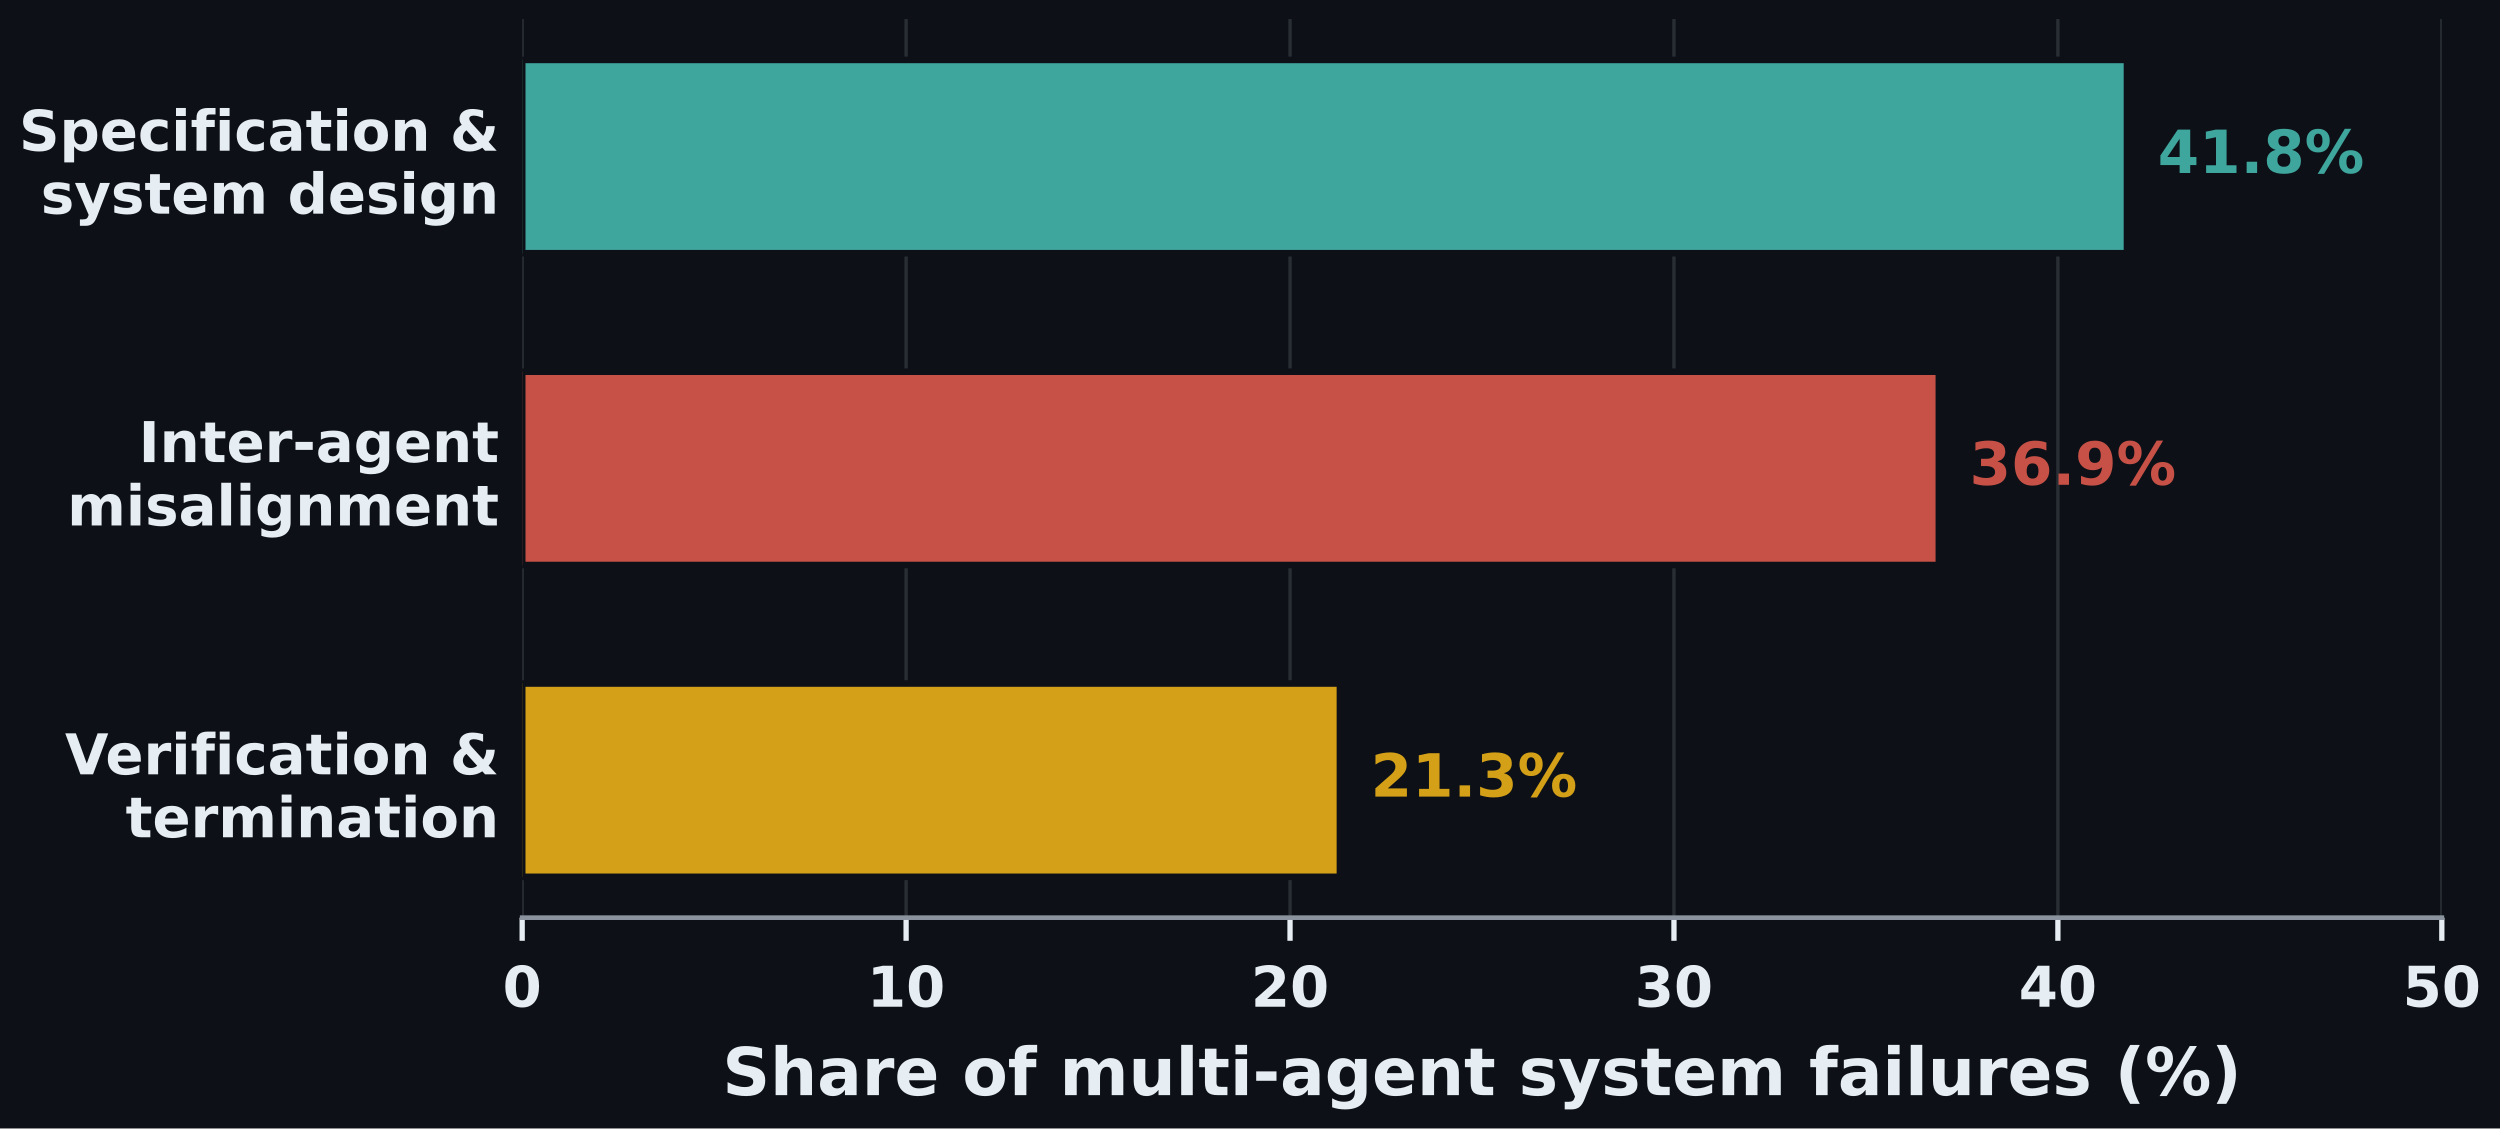
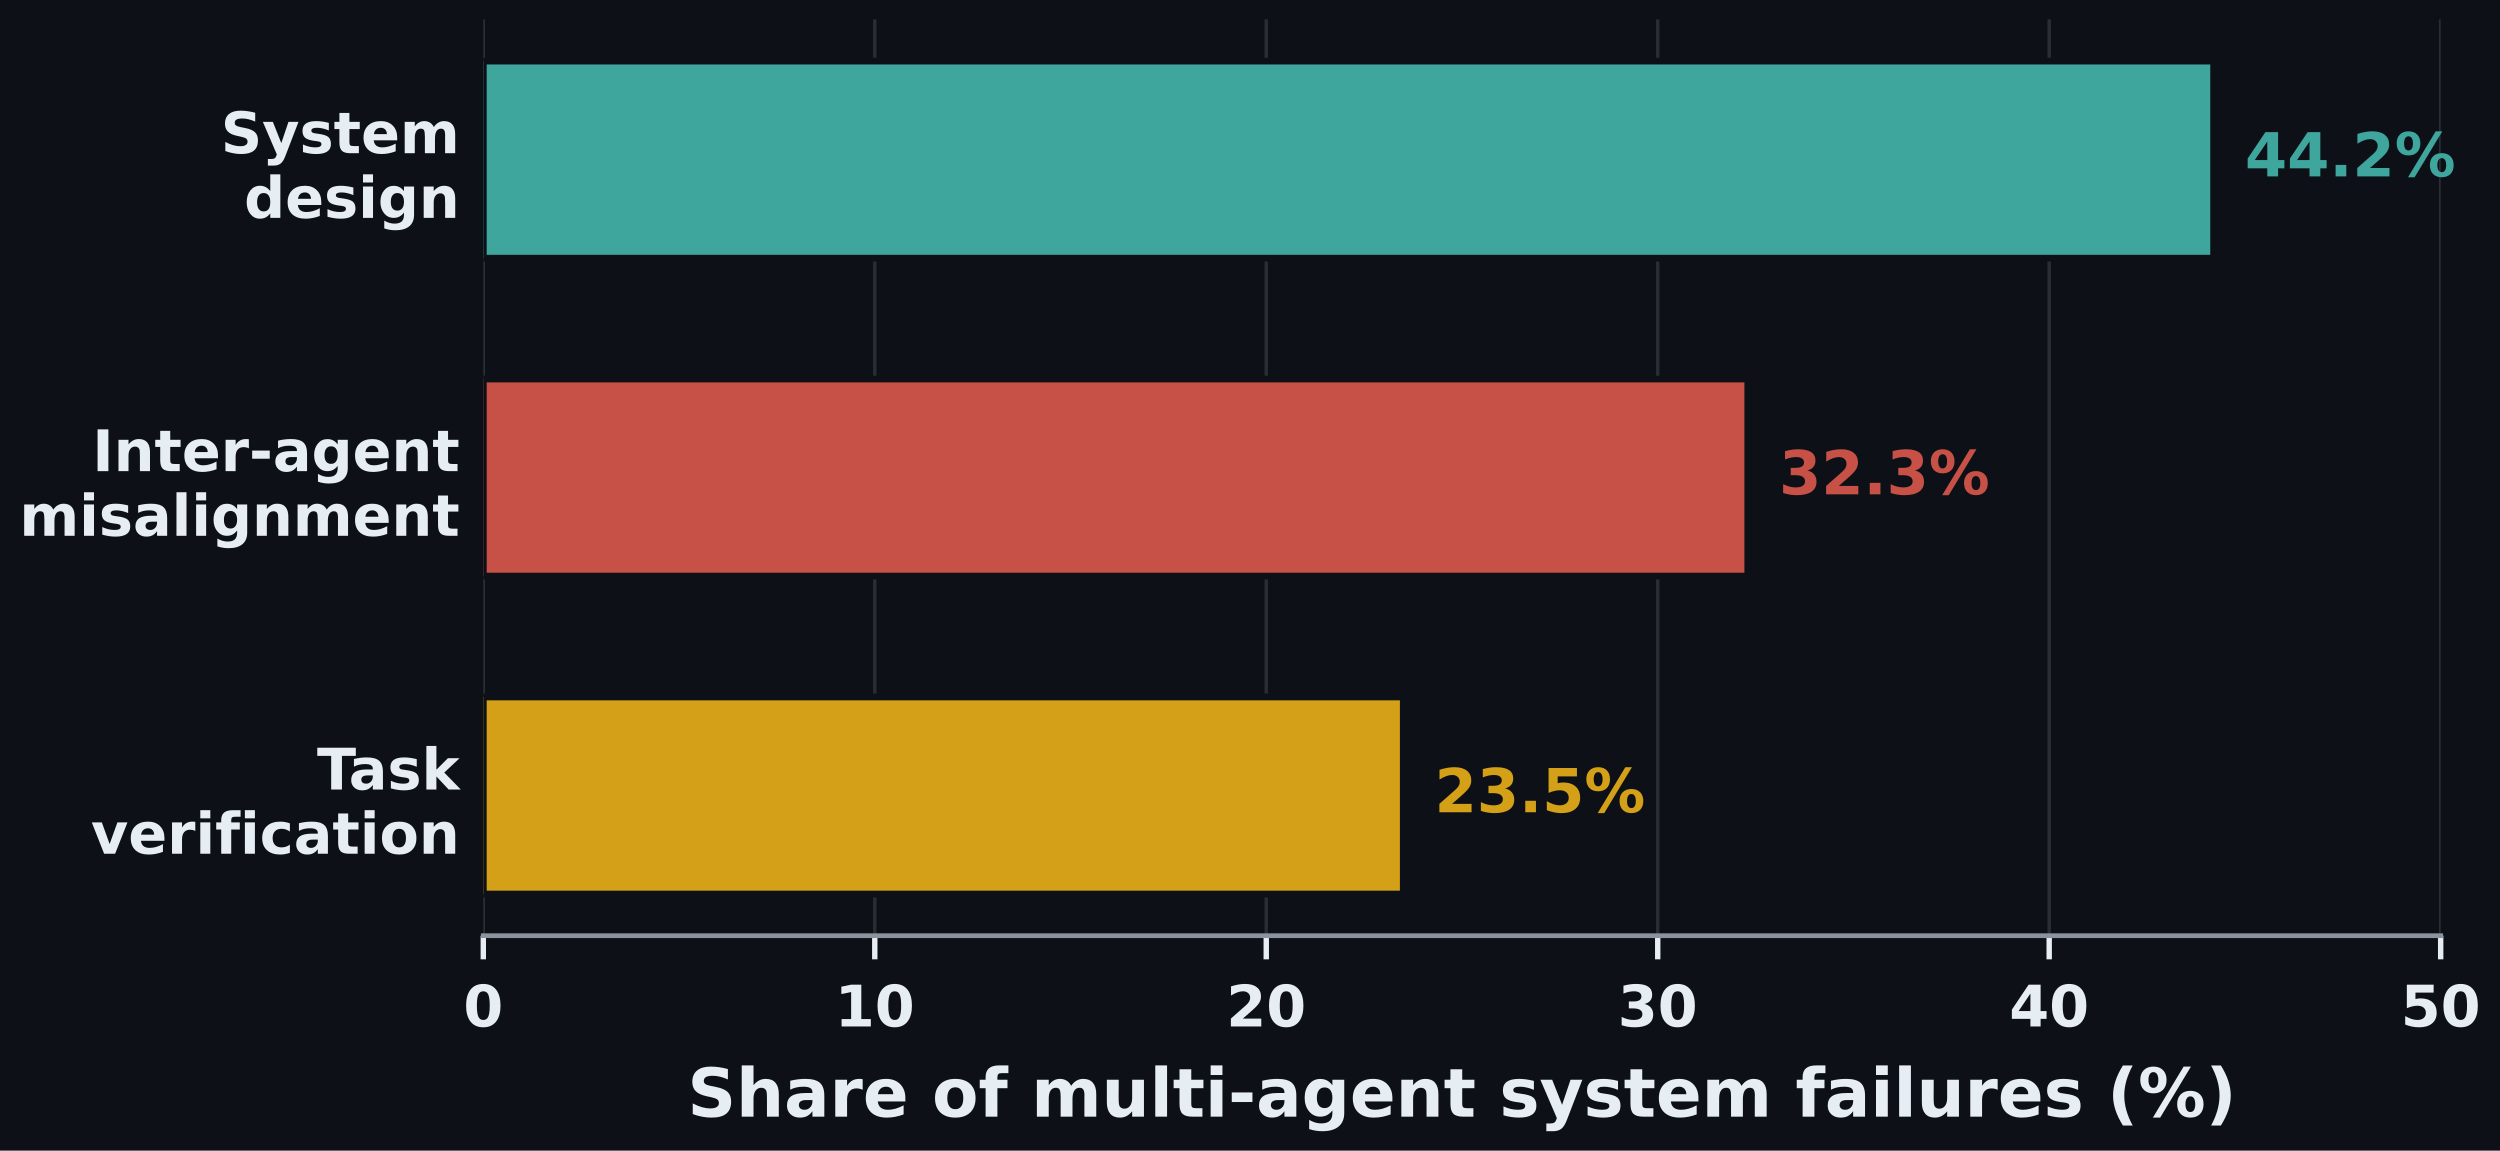
- <svg xmlns="http://www.w3.org/2000/svg" xmlns:xlink="http://www.w3.org/1999/xlink" width="377.883pt" height="170.571pt" viewBox="0 0 377.883 170.571" version="1.1">
+ <svg xmlns="http://www.w3.org/2000/svg" xmlns:xlink="http://www.w3.org/1999/xlink" width="370.6pt" height="170.571pt" viewBox="0 0 370.6 170.571" version="1.1">
  <defs>
    <style type="text/css">*{stroke-linejoin: round; stroke-linecap: butt}</style>
  </defs>
  <g id="figure_1">
    <g id="patch_1">
-       <path d="M 0 170.571  L 377.883 170.571  L 377.883 0  L 0 0  z " style="fill: #0d1117" />
+       <path d="M 0 170.571  L 370.6 170.571  L 370.6 0  L 0 0  z " style="fill: #0d1117" />
    </g>
    <g id="axes_1">
      <g id="patch_2">
-         <path d="M 78.929 138.708  L 369.089 138.708  L 369.089 2.88  L 78.929 2.88  z " style="fill: #0d1117" />
+         <path d="M 71.645 138.708  L 361.805 138.708  L 361.805 2.88  L 71.645 2.88  z " style="fill: #0d1117" />
      </g>
      <g id="matplotlib.axis_1">
        <g id="xtick_1">
          <g id="line2d_1">
-             <path d="M 78.929 138.708  L 78.929 2.88  " clip-path="url(#p34900c49fb)" style="fill: none; stroke: #30363d; stroke-opacity: 0.8; stroke-width: 0.5; stroke-linecap: square" />
+             <path d="M 71.645 138.708  L 71.645 2.88  " clip-path="url(#pcb18dc0002)" style="fill: none; stroke: #30363d; stroke-opacity: 0.8; stroke-width: 0.5; stroke-linecap: square" />
          </g>
          <g id="line2d_2">
            <defs>
-               <path id="m2260ba53fd" d="M 0 0  L 0 3.5  " style="stroke: #e6edf3; stroke-width: 0.8" />
+               <path id="mf698f15933" d="M 0 0  L 0 3.5  " style="stroke: #e6edf3; stroke-width: 0.8" />
            </defs>
            <g>
-               <use xlink:href="#m2260ba53fd" x="78.929" y="138.708" style="fill: #e6edf3; stroke: #e6edf3; stroke-width: 0.8" />
+               <use xlink:href="#mf698f15933" x="71.645" y="138.708" style="fill: #e6edf3; stroke: #e6edf3; stroke-width: 0.8" />
            </g>
          </g>
          <g id="text_1">
-             <g style="fill: #e6edf3" transform="translate(75.97176 152.1667) scale(0.085 -0.085)">
+             <g style="fill: #e6edf3" transform="translate(68.68832 152.1667) scale(0.085 -0.085)">
              <defs>
                <path id="DejaVuSans-Bold-30" d="M 2944 2338  Q 2944 3213 2780 3570  Q 2616 3928 2228 3928  Q 1841 3928 1675 3570  Q 1509 3213 1509 2338  Q 1509 1453 1675 1090  Q 1841 728 2228 728  Q 2613 728 2778 1090  Q 2944 1453 2944 2338  z M 4147 2328  Q 4147 1169 3647 539  Q 3147 -91 2228 -91  Q 1306 -91 806 539  Q 306 1169 306 2328  Q 306 3491 806 4120  Q 1306 4750 2228 4750  Q 3147 4750 3647 4120  Q 4147 3491 4147 2328  z " transform="scale(0.015625)" />
              </defs>
              <use xlink:href="#DejaVuSans-Bold-30" />
            </g>
          </g>
        </g>
        <g id="xtick_2">
          <g id="line2d_3">
-             <path d="M 136.961 138.708  L 136.961 2.88  " clip-path="url(#p34900c49fb)" style="fill: none; stroke: #30363d; stroke-opacity: 0.8; stroke-width: 0.5; stroke-linecap: square" />
+             <path d="M 129.677 138.708  L 129.677 2.88  " clip-path="url(#pcb18dc0002)" style="fill: none; stroke: #30363d; stroke-opacity: 0.8; stroke-width: 0.5; stroke-linecap: square" />
          </g>
          <g id="line2d_4">
            <g>
-               <use xlink:href="#m2260ba53fd" x="136.961" y="138.708" style="fill: #e6edf3; stroke: #e6edf3; stroke-width: 0.8" />
+               <use xlink:href="#mf698f15933" x="129.677" y="138.708" style="fill: #e6edf3; stroke: #e6edf3; stroke-width: 0.8" />
            </g>
          </g>
          <g id="text_2">
-             <g style="fill: #e6edf3" transform="translate(131.0467 152.1667) scale(0.085 -0.085)">
+             <g style="fill: #e6edf3" transform="translate(123.7632 152.1667) scale(0.085 -0.085)">
              <defs>
                <path id="DejaVuSans-Bold-31" d="M 750 831  L 1813 831  L 1813 3847  L 722 3622  L 722 4441  L 1806 4666  L 2950 4666  L 2950 831  L 4013 831  L 4013 0  L 750 0  L 750 831  z " transform="scale(0.015625)" />
              </defs>
              <use xlink:href="#DejaVuSans-Bold-31" />
              <use xlink:href="#DejaVuSans-Bold-30" transform="translate(69.58008 0)" />
            </g>
          </g>
        </g>
        <g id="xtick_3">
          <g id="line2d_5">
-             <path d="M 194.993 138.708  L 194.993 2.88  " clip-path="url(#p34900c49fb)" style="fill: none; stroke: #30363d; stroke-opacity: 0.8; stroke-width: 0.5; stroke-linecap: square" />
+             <path d="M 187.709 138.708  L 187.709 2.88  " clip-path="url(#pcb18dc0002)" style="fill: none; stroke: #30363d; stroke-opacity: 0.8; stroke-width: 0.5; stroke-linecap: square" />
          </g>
          <g id="line2d_6">
            <g>
-               <use xlink:href="#m2260ba53fd" x="194.993" y="138.708" style="fill: #e6edf3; stroke: #e6edf3; stroke-width: 0.8" />
+               <use xlink:href="#mf698f15933" x="187.709" y="138.708" style="fill: #e6edf3; stroke: #e6edf3; stroke-width: 0.8" />
            </g>
          </g>
          <g id="text_3">
-             <g style="fill: #e6edf3" transform="translate(189.0787 152.1667) scale(0.085 -0.085)">
+             <g style="fill: #e6edf3" transform="translate(181.7953 152.1667) scale(0.085 -0.085)">
              <defs>
                <path id="DejaVuSans-Bold-32" d="M 1844 884  L 3897 884  L 3897 0  L 506 0  L 506 884  L 2209 2388  Q 2438 2594 2547 2791  Q 2656 2988 2656 3200  Q 2656 3528 2436 3728  Q 2216 3928 1850 3928  Q 1569 3928 1234 3808  Q 900 3688 519 3450  L 519 4475  Q 925 4609 1322 4679  Q 1719 4750 2100 4750  Q 2938 4750 3402 4381  Q 3866 4013 3866 3353  Q 3866 2972 3669 2642  Q 3472 2313 2841 1759  L 1844 884  z " transform="scale(0.015625)" />
              </defs>
              <use xlink:href="#DejaVuSans-Bold-32" />
              <use xlink:href="#DejaVuSans-Bold-30" transform="translate(69.58008 0)" />
            </g>
          </g>
        </g>
        <g id="xtick_4">
          <g id="line2d_7">
-             <path d="M 253.025 138.708  L 253.025 2.88  " clip-path="url(#p34900c49fb)" style="fill: none; stroke: #30363d; stroke-opacity: 0.8; stroke-width: 0.5; stroke-linecap: square" />
+             <path d="M 245.741 138.708  L 245.741 2.88  " clip-path="url(#pcb18dc0002)" style="fill: none; stroke: #30363d; stroke-opacity: 0.8; stroke-width: 0.5; stroke-linecap: square" />
          </g>
          <g id="line2d_8">
            <g>
-               <use xlink:href="#m2260ba53fd" x="253.025" y="138.708" style="fill: #e6edf3; stroke: #e6edf3; stroke-width: 0.8" />
+               <use xlink:href="#mf698f15933" x="245.741" y="138.708" style="fill: #e6edf3; stroke: #e6edf3; stroke-width: 0.8" />
            </g>
          </g>
          <g id="text_4">
-             <g style="fill: #e6edf3" transform="translate(247.1107 152.1667) scale(0.085 -0.085)">
+             <g style="fill: #e6edf3" transform="translate(239.8272 152.1667) scale(0.085 -0.085)">
              <defs>
                <path id="DejaVuSans-Bold-33" d="M 2981 2516  Q 3453 2394 3698 2092  Q 3944 1791 3944 1325  Q 3944 631 3412 270  Q 2881 -91 1863 -91  Q 1503 -91 1142 -33  Q 781 25 428 141  L 428 1069  Q 766 900 1098 814  Q 1431 728 1753 728  Q 2231 728 2486 893  Q 2741 1059 2741 1369  Q 2741 1688 2480 1852  Q 2219 2016 1709 2016  L 1228 2016  L 1228 2791  L 1734 2791  Q 2188 2791 2409 2933  Q 2631 3075 2631 3366  Q 2631 3634 2415 3781  Q 2200 3928 1806 3928  Q 1516 3928 1219 3862  Q 922 3797 628 3669  L 628 4550  Q 984 4650 1334 4700  Q 1684 4750 2022 4750  Q 2931 4750 3382 4451  Q 3834 4153 3834 3553  Q 3834 3144 3618 2883  Q 3403 2622 2981 2516  z " transform="scale(0.015625)" />
              </defs>
              <use xlink:href="#DejaVuSans-Bold-33" />
              <use xlink:href="#DejaVuSans-Bold-30" transform="translate(69.58008 0)" />
            </g>
          </g>
        </g>
        <g id="xtick_5">
          <g id="line2d_9">
-             <path d="M 311.057 138.708  L 311.057 2.88  " clip-path="url(#p34900c49fb)" style="fill: none; stroke: #30363d; stroke-opacity: 0.8; stroke-width: 0.5; stroke-linecap: square" />
+             <path d="M 303.773 138.708  L 303.773 2.88  " clip-path="url(#pcb18dc0002)" style="fill: none; stroke: #30363d; stroke-opacity: 0.8; stroke-width: 0.5; stroke-linecap: square" />
          </g>
          <g id="line2d_10">
            <g>
-               <use xlink:href="#m2260ba53fd" x="311.057" y="138.708" style="fill: #e6edf3; stroke: #e6edf3; stroke-width: 0.8" />
+               <use xlink:href="#mf698f15933" x="303.773" y="138.708" style="fill: #e6edf3; stroke: #e6edf3; stroke-width: 0.8" />
            </g>
          </g>
          <g id="text_5">
-             <g style="fill: #e6edf3" transform="translate(305.1427 152.1667) scale(0.085 -0.085)">
+             <g style="fill: #e6edf3" transform="translate(297.8592 152.1667) scale(0.085 -0.085)">
              <defs>
                <path id="DejaVuSans-Bold-34" d="M 2356 3675  L 1038 1722  L 2356 1722  L 2356 3675  z M 2156 4666  L 3494 4666  L 3494 1722  L 4159 1722  L 4159 850  L 3494 850  L 3494 0  L 2356 0  L 2356 850  L 288 850  L 288 1881  L 2156 4666  z " transform="scale(0.015625)" />
              </defs>
              <use xlink:href="#DejaVuSans-Bold-34" />
              <use xlink:href="#DejaVuSans-Bold-30" transform="translate(69.58008 0)" />
            </g>
          </g>
        </g>
        <g id="xtick_6">
          <g id="line2d_11">
-             <path d="M 369.089 138.708  L 369.089 2.88  " clip-path="url(#p34900c49fb)" style="fill: none; stroke: #30363d; stroke-opacity: 0.8; stroke-width: 0.5; stroke-linecap: square" />
+             <path d="M 361.805 138.708  L 361.805 2.88  " clip-path="url(#pcb18dc0002)" style="fill: none; stroke: #30363d; stroke-opacity: 0.8; stroke-width: 0.5; stroke-linecap: square" />
          </g>
          <g id="line2d_12">
            <g>
-               <use xlink:href="#m2260ba53fd" x="369.089" y="138.708" style="fill: #e6edf3; stroke: #e6edf3; stroke-width: 0.8" />
+               <use xlink:href="#mf698f15933" x="361.805" y="138.708" style="fill: #e6edf3; stroke: #e6edf3; stroke-width: 0.8" />
            </g>
          </g>
          <g id="text_6">
-             <g style="fill: #e6edf3" transform="translate(363.1747 152.1667) scale(0.085 -0.085)">
+             <g style="fill: #e6edf3" transform="translate(355.8913 152.1667) scale(0.085 -0.085)">
              <defs>
                <path id="DejaVuSans-Bold-35" d="M 678 4666  L 3669 4666  L 3669 3781  L 1638 3781  L 1638 3059  Q 1775 3097 1914 3117  Q 2053 3138 2203 3138  Q 3056 3138 3531 2711  Q 4006 2284 4006 1522  Q 4006 766 3489 337  Q 2972 -91 2053 -91  Q 1656 -91 1267 -14  Q 878 63 494 219  L 494 1166  Q 875 947 1217 837  Q 1559 728 1863 728  Q 2300 728 2551 942  Q 2803 1156 2803 1522  Q 2803 1891 2551 2103  Q 2300 2316 1863 2316  Q 1603 2316 1309 2248  Q 1016 2181 678 2041  L 678 4666  z " transform="scale(0.015625)" />
              </defs>
              <use xlink:href="#DejaVuSans-Bold-35" />
              <use xlink:href="#DejaVuSans-Bold-30" transform="translate(69.58008 0)" />
            </g>
          </g>
        </g>
        <g id="text_7">
-           <g style="fill: #e6edf3" transform="translate(109.1955 165.5328) scale(0.1 -0.1)">
+           <g style="fill: #e6edf3" transform="translate(101.9121 165.5328) scale(0.1 -0.1)">
            <defs>
              <path id="DejaVuSans-Bold-53" d="M 3834 4519  L 3834 3531  Q 3450 3703 3084 3790  Q 2719 3878 2394 3878  Q 1963 3878 1756 3759  Q 1550 3641 1550 3391  Q 1550 3203 1689 3098  Q 1828 2994 2194 2919  L 2706 2816  Q 3484 2659 3812 2340  Q 4141 2022 4141 1434  Q 4141 663 3683 286  Q 3225 -91 2284 -91  Q 1841 -91 1394 -6  Q 947 78 500 244  L 500 1259  Q 947 1022 1364 901  Q 1781 781 2169 781  Q 2563 781 2772 912  Q 2981 1044 2981 1288  Q 2981 1506 2839 1625  Q 2697 1744 2272 1838  L 1806 1941  Q 1106 2091 782 2419  Q 459 2747 459 3303  Q 459 4000 909 4375  Q 1359 4750 2203 4750  Q 2588 4750 2994 4692  Q 3400 4634 3834 4519  z " transform="scale(0.015625)" />
              <path id="DejaVuSans-Bold-68" d="M 4056 2131  L 4056 0  L 2931 0  L 2931 347  L 2931 1625  Q 2931 2084 2911 2256  Q 2891 2428 2841 2509  Q 2775 2619 2662 2680  Q 2550 2741 2406 2741  Q 2056 2741 1856 2470  Q 1656 2200 1656 1722  L 1656 0  L 538 0  L 538 4863  L 1656 4863  L 1656 2988  Q 1909 3294 2193 3439  Q 2478 3584 2822 3584  Q 3428 3584 3742 3212  Q 4056 2841 4056 2131  z " transform="scale(0.015625)" />
              <path id="DejaVuSans-Bold-61" d="M 2106 1575  Q 1756 1575 1579 1456  Q 1403 1338 1403 1106  Q 1403 894 1545 773  Q 1688 653 1941 653  Q 2256 653 2472 879  Q 2688 1106 2688 1447  L 2688 1575  L 2106 1575  z M 3816 1997  L 3816 0  L 2688 0  L 2688 519  Q 2463 200 2181 54  Q 1900 -91 1497 -91  Q 953 -91 614 226  Q 275 544 275 1050  Q 275 1666 698 1953  Q 1122 2241 2028 2241  L 2688 2241  L 2688 2328  Q 2688 2594 2478 2717  Q 2269 2841 1825 2841  Q 1466 2841 1156 2769  Q 847 2697 581 2553  L 581 3406  Q 941 3494 1303 3539  Q 1666 3584 2028 3584  Q 2975 3584 3395 3211  Q 3816 2838 3816 1997  z " transform="scale(0.015625)" />
              <path id="DejaVuSans-Bold-72" d="M 3138 2547  Q 2991 2616 2845 2648  Q 2700 2681 2553 2681  Q 2122 2681 1889 2404  Q 1656 2128 1656 1613  L 1656 0  L 538 0  L 538 3500  L 1656 3500  L 1656 2925  Q 1872 3269 2151 3426  Q 2431 3584 2822 3584  Q 2878 3584 2943 3579  Q 3009 3575 3134 3559  L 3138 2547  z " transform="scale(0.015625)" />
              <path id="DejaVuSans-Bold-65" d="M 4031 1759  L 4031 1441  L 1416 1441  Q 1456 1047 1700 850  Q 1944 653 2381 653  Q 2734 653 3104 758  Q 3475 863 3866 1075  L 3866 213  Q 3469 63 3072 -14  Q 2675 -91 2278 -91  Q 1328 -91 801 392  Q 275 875 275 1747  Q 275 2603 792 3093  Q 1309 3584 2216 3584  Q 3041 3584 3536 3087  Q 4031 2591 4031 1759  z M 2881 2131  Q 2881 2450 2695 2645  Q 2509 2841 2209 2841  Q 1884 2841 1681 2658  Q 1478 2475 1428 2131  L 2881 2131  z " transform="scale(0.015625)" />
              <path id="DejaVuSans-Bold-20" transform="scale(0.015625)" />
              <path id="DejaVuSans-Bold-6f" d="M 2203 2784  Q 1831 2784 1636 2517  Q 1441 2250 1441 1747  Q 1441 1244 1636 976  Q 1831 709 2203 709  Q 2569 709 2762 976  Q 2956 1244 2956 1747  Q 2956 2250 2762 2517  Q 2569 2784 2203 2784  z M 2203 3584  Q 3106 3584 3614 3096  Q 4122 2609 4122 1747  Q 4122 884 3614 396  Q 3106 -91 2203 -91  Q 1297 -91 786 396  Q 275 884 275 1747  Q 275 2609 786 3096  Q 1297 3584 2203 3584  z " transform="scale(0.015625)" />
              <path id="DejaVuSans-Bold-66" d="M 2841 4863  L 2841 4128  L 2222 4128  Q 1984 4128 1890 4042  Q 1797 3956 1797 3744  L 1797 3500  L 2753 3500  L 2753 2700  L 1797 2700  L 1797 0  L 678 0  L 678 2700  L 122 2700  L 122 3500  L 678 3500  L 678 3744  Q 678 4316 997 4589  Q 1316 4863 1984 4863  L 2841 4863  z " transform="scale(0.015625)" />
              <path id="DejaVuSans-Bold-6d" d="M 3781 2919  Q 3994 3244 4286 3414  Q 4578 3584 4928 3584  Q 5531 3584 5847 3212  Q 6163 2841 6163 2131  L 6163 0  L 5038 0  L 5038 1825  Q 5041 1866 5042 1909  Q 5044 1953 5044 2034  Q 5044 2406 4934 2573  Q 4825 2741 4581 2741  Q 4263 2741 4089 2478  Q 3916 2216 3909 1719  L 3909 0  L 2784 0  L 2784 1825  Q 2784 2406 2684 2573  Q 2584 2741 2328 2741  Q 2006 2741 1831 2477  Q 1656 2213 1656 1722  L 1656 0  L 531 0  L 531 3500  L 1656 3500  L 1656 2988  Q 1863 3284 2130 3434  Q 2397 3584 2719 3584  Q 3081 3584 3359 3409  Q 3638 3234 3781 2919  z " transform="scale(0.015625)" />
              <path id="DejaVuSans-Bold-75" d="M 500 1363  L 500 3500  L 1625 3500  L 1625 3150  Q 1625 2866 1622 2436  Q 1619 2006 1619 1863  Q 1619 1441 1641 1255  Q 1663 1069 1716 984  Q 1784 875 1895 815  Q 2006 756 2150 756  Q 2500 756 2700 1025  Q 2900 1294 2900 1772  L 2900 3500  L 4019 3500  L 4019 0  L 2900 0  L 2900 506  Q 2647 200 2364 54  Q 2081 -91 1741 -91  Q 1134 -91 817 281  Q 500 653 500 1363  z " transform="scale(0.015625)" />
              <path id="DejaVuSans-Bold-6c" d="M 538 4863  L 1656 4863  L 1656 0  L 538 0  L 538 4863  z " transform="scale(0.015625)" />
              <path id="DejaVuSans-Bold-74" d="M 1759 4494  L 1759 3500  L 2913 3500  L 2913 2700  L 1759 2700  L 1759 1216  Q 1759 972 1856 886  Q 1953 800 2241 800  L 2816 800  L 2816 0  L 1856 0  Q 1194 0 917 276  Q 641 553 641 1216  L 641 2700  L 84 2700  L 84 3500  L 641 3500  L 641 4494  L 1759 4494  z " transform="scale(0.015625)" />
              <path id="DejaVuSans-Bold-69" d="M 538 3500  L 1656 3500  L 1656 0  L 538 0  L 538 3500  z M 538 4863  L 1656 4863  L 1656 3950  L 538 3950  L 538 4863  z " transform="scale(0.015625)" />
              <path id="DejaVuSans-Bold-2d" d="M 347 2297  L 2309 2297  L 2309 1388  L 347 1388  L 347 2297  z " transform="scale(0.015625)" />
              <path id="DejaVuSans-Bold-67" d="M 2919 594  Q 2688 288 2409 144  Q 2131 0 1766 0  Q 1125 0 706 504  Q 288 1009 288 1791  Q 288 2575 706 3076  Q 1125 3578 1766 3578  Q 2131 3578 2409 3434  Q 2688 3291 2919 2981  L 2919 3500  L 4044 3500  L 4044 353  Q 4044 -491 3511 -936  Q 2978 -1381 1966 -1381  Q 1638 -1381 1331 -1331  Q 1025 -1281 716 -1178  L 716 -306  Q 1009 -475 1290 -558  Q 1572 -641 1856 -641  Q 2406 -641 2662 -400  Q 2919 -159 2919 353  L 2919 594  z M 2181 2772  Q 1834 2772 1640 2515  Q 1447 2259 1447 1791  Q 1447 1309 1634 1061  Q 1822 813 2181 813  Q 2531 813 2725 1069  Q 2919 1325 2919 1791  Q 2919 2259 2725 2515  Q 2531 2772 2181 2772  z " transform="scale(0.015625)" />
              <path id="DejaVuSans-Bold-6e" d="M 4056 2131  L 4056 0  L 2931 0  L 2931 347  L 2931 1631  Q 2931 2084 2911 2256  Q 2891 2428 2841 2509  Q 2775 2619 2662 2680  Q 2550 2741 2406 2741  Q 2056 2741 1856 2470  Q 1656 2200 1656 1722  L 1656 0  L 538 0  L 538 3500  L 1656 3500  L 1656 2988  Q 1909 3294 2193 3439  Q 2478 3584 2822 3584  Q 3428 3584 3742 3212  Q 4056 2841 4056 2131  z " transform="scale(0.015625)" />
              <path id="DejaVuSans-Bold-73" d="M 3272 3391  L 3272 2541  Q 2913 2691 2578 2766  Q 2244 2841 1947 2841  Q 1628 2841 1473 2761  Q 1319 2681 1319 2516  Q 1319 2381 1436 2309  Q 1553 2238 1856 2203  L 2053 2175  Q 2913 2066 3209 1816  Q 3506 1566 3506 1031  Q 3506 472 3093 190  Q 2681 -91 1863 -91  Q 1516 -91 1145 -36  Q 775 19 384 128  L 384 978  Q 719 816 1070 734  Q 1422 653 1784 653  Q 2113 653 2278 743  Q 2444 834 2444 1013  Q 2444 1163 2330 1236  Q 2216 1309 1875 1350  L 1678 1375  Q 931 1469 631 1722  Q 331 1975 331 2491  Q 331 3047 712 3315  Q 1094 3584 1881 3584  Q 2191 3584 2531 3537  Q 2872 3491 3272 3391  z " transform="scale(0.015625)" />
              <path id="DejaVuSans-Bold-79" d="M 78 3500  L 1197 3500  L 2138 1125  L 2938 3500  L 4056 3500  L 2584 -331  Q 2363 -916 2067 -1148  Q 1772 -1381 1288 -1381  L 641 -1381  L 641 -647  L 991 -647  Q 1275 -647 1404 -556  Q 1534 -466 1606 -231  L 1638 -134  L 78 3500  z " transform="scale(0.015625)" />
              <path id="DejaVuSans-Bold-28" d="M 2413 -844  L 1484 -844  Q 1006 -72 778 623  Q 550 1319 550 2003  Q 550 2688 779 3389  Q 1009 4091 1484 4856  L 2413 4856  Q 2013 4116 1813 3408  Q 1613 2700 1613 2009  Q 1613 1319 1811 609  Q 2009 -100 2413 -844  z " transform="scale(0.015625)" />
              <path id="DejaVuSans-Bold-25" d="M 4959 1925  Q 4738 1925 4616 1733  Q 4494 1541 4494 1184  Q 4494 825 4614 633  Q 4734 441 4959 441  Q 5184 441 5303 633  Q 5422 825 5422 1184  Q 5422 1541 5301 1733  Q 5181 1925 4959 1925  z M 4959 2450  Q 5541 2450 5875 2112  Q 6209 1775 6209 1184  Q 6209 594 5875 251  Q 5541 -91 4959 -91  Q 4378 -91 4042 251  Q 3706 594 3706 1184  Q 3706 1772 4042 2111  Q 4378 2450 4959 2450  z M 2094 -91  L 1403 -91  L 4319 4750  L 5013 4750  L 2094 -91  z M 1453 4750  Q 2034 4750 2367 4411  Q 2700 4072 2700 3481  Q 2700 2891 2367 2550  Q 2034 2209 1453 2209  Q 872 2209 539 2550  Q 206 2891 206 3481  Q 206 4072 539 4411  Q 872 4750 1453 4750  z M 1453 4225  Q 1228 4225 1106 4031  Q 984 3838 984 3481  Q 984 3122 1106 2926  Q 1228 2731 1453 2731  Q 1678 2731 1798 2926  Q 1919 3122 1919 3481  Q 1919 3838 1797 4031  Q 1675 4225 1453 4225  z " transform="scale(0.015625)" />
              <path id="DejaVuSans-Bold-29" d="M 513 -844  Q 913 -100 1113 609  Q 1313 1319 1313 2009  Q 1313 2700 1113 3408  Q 913 4116 513 4856  L 1441 4856  Q 1916 4091 2145 3389  Q 2375 2688 2375 2003  Q 2375 1319 2147 623  Q 1919 -72 1441 -844  L 513 -844  z " transform="scale(0.015625)" />
            </defs>
            <use xlink:href="#DejaVuSans-Bold-53" />
            <use xlink:href="#DejaVuSans-Bold-68" transform="translate(72.02148 0)" />
            <use xlink:href="#DejaVuSans-Bold-61" transform="translate(143.2129 0)" />
            <use xlink:href="#DejaVuSans-Bold-72" transform="translate(210.6934 0)" />
            <use xlink:href="#DejaVuSans-Bold-65" transform="translate(260.0098 0)" />
            <use xlink:href="#DejaVuSans-Bold-20" transform="translate(327.832 0)" />
            <use xlink:href="#DejaVuSans-Bold-6f" transform="translate(362.6465 0)" />
            <use xlink:href="#DejaVuSans-Bold-66" transform="translate(431.3477 0)" />
            <use xlink:href="#DejaVuSans-Bold-20" transform="translate(474.8535 0)" />
            <use xlink:href="#DejaVuSans-Bold-6d" transform="translate(509.668 0)" />
            <use xlink:href="#DejaVuSans-Bold-75" transform="translate(613.8672 0)" />
            <use xlink:href="#DejaVuSans-Bold-6c" transform="translate(685.0586 0)" />
            <use xlink:href="#DejaVuSans-Bold-74" transform="translate(719.3359 0)" />
            <use xlink:href="#DejaVuSans-Bold-69" transform="translate(767.1387 0)" />
            <use xlink:href="#DejaVuSans-Bold-2d" transform="translate(801.416 0)" />
            <use xlink:href="#DejaVuSans-Bold-61" transform="translate(842.9199 0)" />
            <use xlink:href="#DejaVuSans-Bold-67" transform="translate(910.4004 0)" />
            <use xlink:href="#DejaVuSans-Bold-65" transform="translate(981.9824 0)" />
            <use xlink:href="#DejaVuSans-Bold-6e" transform="translate(1049.805 0)" />
            <use xlink:href="#DejaVuSans-Bold-74" transform="translate(1120.996 0)" />
            <use xlink:href="#DejaVuSans-Bold-20" transform="translate(1168.799 0)" />
            <use xlink:href="#DejaVuSans-Bold-73" transform="translate(1203.613 0)" />
            <use xlink:href="#DejaVuSans-Bold-79" transform="translate(1263.135 0)" />
            <use xlink:href="#DejaVuSans-Bold-73" transform="translate(1328.32 0)" />
            <use xlink:href="#DejaVuSans-Bold-74" transform="translate(1387.842 0)" />
            <use xlink:href="#DejaVuSans-Bold-65" transform="translate(1435.645 0)" />
            <use xlink:href="#DejaVuSans-Bold-6d" transform="translate(1503.467 0)" />
            <use xlink:href="#DejaVuSans-Bold-20" transform="translate(1607.666 0)" />
            <use xlink:href="#DejaVuSans-Bold-66" transform="translate(1642.48 0)" />
            <use xlink:href="#DejaVuSans-Bold-61" transform="translate(1685.986 0)" />
            <use xlink:href="#DejaVuSans-Bold-69" transform="translate(1753.467 0)" />
            <use xlink:href="#DejaVuSans-Bold-6c" transform="translate(1787.744 0)" />
            <use xlink:href="#DejaVuSans-Bold-75" transform="translate(1822.021 0)" />
            <use xlink:href="#DejaVuSans-Bold-72" transform="translate(1893.213 0)" />
            <use xlink:href="#DejaVuSans-Bold-65" transform="translate(1942.529 0)" />
            <use xlink:href="#DejaVuSans-Bold-73" transform="translate(2010.352 0)" />
            <use xlink:href="#DejaVuSans-Bold-20" transform="translate(2069.873 0)" />
            <use xlink:href="#DejaVuSans-Bold-28" transform="translate(2104.688 0)" />
            <use xlink:href="#DejaVuSans-Bold-25" transform="translate(2150.391 0)" />
            <use xlink:href="#DejaVuSans-Bold-29" transform="translate(2250.586 0)" />
          </g>
        </g>
      </g>
      <g id="matplotlib.axis_2">
        <g id="ytick_1">
          <g id="line2d_13" />
          <g id="text_8">
-             <g style="fill: #e6edf3" transform="translate(2.88 22.78036) scale(0.085 -0.085)">
-               <defs>
-                 <path id="DejaVuSans-Bold-70" d="M 1656 506  L 1656 -1331  L 538 -1331  L 538 3500  L 1656 3500  L 1656 2988  Q 1888 3294 2169 3439  Q 2450 3584 2816 3584  Q 3463 3584 3878 3070  Q 4294 2556 4294 1747  Q 4294 938 3878 423  Q 3463 -91 2816 -91  Q 2450 -91 2169 54  Q 1888 200 1656 506  z M 2400 2772  Q 2041 2772 1848 2508  Q 1656 2244 1656 1747  Q 1656 1250 1848 986  Q 2041 722 2400 722  Q 2759 722 2948 984  Q 3138 1247 3138 1747  Q 3138 2247 2948 2509  Q 2759 2772 2400 2772  z " transform="scale(0.015625)" />
-                 <path id="DejaVuSans-Bold-63" d="M 3366 3391  L 3366 2478  Q 3138 2634 2908 2709  Q 2678 2784 2431 2784  Q 1963 2784 1702 2511  Q 1441 2238 1441 1747  Q 1441 1256 1702 982  Q 1963 709 2431 709  Q 2694 709 2930 787  Q 3166 866 3366 1019  L 3366 103  Q 3103 6 2833 -42  Q 2563 -91 2291 -91  Q 1344 -91 809 395  Q 275 881 275 1747  Q 275 2613 809 3098  Q 1344 3584 2291 3584  Q 2566 3584 2833 3536  Q 3100 3488 3366 3391  z " transform="scale(0.015625)" />
-                 <path id="DejaVuSans-Bold-26" d="M 2497 3097  L 3775 1691  Q 3941 1909 4027 2181  Q 4113 2453 4128 2797  L 5100 2797  Q 5053 2228 4879 1784  Q 4706 1341 4397 1006  L 5313 0  L 3988 0  L 3681 341  Q 3353 122 2990 15  Q 2628 -91 2222 -91  Q 1400 -91 892 342  Q 384 775 384 1459  Q 384 1916 607 2267  Q 831 2619 1338 2950  Q 1206 3116 1143 3281  Q 1081 3447 1081 3628  Q 1081 4138 1478 4444  Q 1875 4750 2534 4750  Q 2819 4750 3126 4704  Q 3434 4659 3769 4569  L 3769 3700  Q 3475 3850 3212 3922  Q 2950 3994 2700 3994  Q 2459 3994 2326 3901  Q 2194 3809 2194 3641  Q 2194 3534 2270 3398  Q 2347 3263 2497 3097  z M 1875 2322  Q 1672 2175 1569 1989  Q 1466 1803 1466 1581  Q 1466 1222 1731 969  Q 1997 716 2369 716  Q 2578 716 2759 780  Q 2941 844 3097 972  L 1875 2322  z " transform="scale(0.015625)" />
-               </defs>
+             <g style="fill: #e6edf3" transform="translate(32.73891 22.71396) scale(0.085 -0.085)">
              <use xlink:href="#DejaVuSans-Bold-53" />
-               <use xlink:href="#DejaVuSans-Bold-70" transform="translate(72.02148 0)" />
-               <use xlink:href="#DejaVuSans-Bold-65" transform="translate(143.6035 0)" />
-               <use xlink:href="#DejaVuSans-Bold-63" transform="translate(211.4258 0)" />
-               <use xlink:href="#DejaVuSans-Bold-69" transform="translate(270.7031 0)" />
-               <use xlink:href="#DejaVuSans-Bold-66" transform="translate(304.9805 0)" />
-               <use xlink:href="#DejaVuSans-Bold-69" transform="translate(348.4863 0)" />
-               <use xlink:href="#DejaVuSans-Bold-63" transform="translate(382.7637 0)" />
-               <use xlink:href="#DejaVuSans-Bold-61" transform="translate(442.041 0)" />
-               <use xlink:href="#DejaVuSans-Bold-74" transform="translate(509.5215 0)" />
-               <use xlink:href="#DejaVuSans-Bold-69" transform="translate(557.3242 0)" />
-               <use xlink:href="#DejaVuSans-Bold-6f" transform="translate(591.6016 0)" />
-               <use xlink:href="#DejaVuSans-Bold-6e" transform="translate(660.3027 0)" />
-               <use xlink:href="#DejaVuSans-Bold-20" transform="translate(731.4941 0)" />
-               <use xlink:href="#DejaVuSans-Bold-26" transform="translate(766.3086 0)" />
-             </g>
-             <g style="fill: #e6edf3" transform="translate(6.168437 32.2985) scale(0.085 -0.085)">
+               <use xlink:href="#DejaVuSans-Bold-79" transform="translate(72.02148 0)" />
+               <use xlink:href="#DejaVuSans-Bold-73" transform="translate(137.207 0)" />
+               <use xlink:href="#DejaVuSans-Bold-74" transform="translate(196.7285 0)" />
+               <use xlink:href="#DejaVuSans-Bold-65" transform="translate(244.5312 0)" />
+               <use xlink:href="#DejaVuSans-Bold-6d" transform="translate(312.3535 0)" />
+             </g>
+             <g style="fill: #e6edf3" transform="translate(36.18805 32.2985) scale(0.085 -0.085)">
              <defs>
                <path id="DejaVuSans-Bold-64" d="M 2919 2988  L 2919 4863  L 4044 4863  L 4044 0  L 2919 0  L 2919 506  Q 2688 197 2409 53  Q 2131 -91 1766 -91  Q 1119 -91 703 423  Q 288 938 288 1747  Q 288 2556 703 3070  Q 1119 3584 1766 3584  Q 2128 3584 2408 3439  Q 2688 3294 2919 2988  z M 2181 722  Q 2541 722 2730 984  Q 2919 1247 2919 1747  Q 2919 2247 2730 2509  Q 2541 2772 2181 2772  Q 1825 2772 1636 2509  Q 1447 2247 1447 1747  Q 1447 1247 1636 984  Q 1825 722 2181 722  z " transform="scale(0.015625)" />
              </defs>
-               <use xlink:href="#DejaVuSans-Bold-73" />
-               <use xlink:href="#DejaVuSans-Bold-79" transform="translate(59.52148 0)" />
-               <use xlink:href="#DejaVuSans-Bold-73" transform="translate(124.707 0)" />
-               <use xlink:href="#DejaVuSans-Bold-74" transform="translate(184.2285 0)" />
-               <use xlink:href="#DejaVuSans-Bold-65" transform="translate(232.0312 0)" />
-               <use xlink:href="#DejaVuSans-Bold-6d" transform="translate(299.8535 0)" />
-               <use xlink:href="#DejaVuSans-Bold-20" transform="translate(404.0527 0)" />
-               <use xlink:href="#DejaVuSans-Bold-64" transform="translate(438.8672 0)" />
-               <use xlink:href="#DejaVuSans-Bold-65" transform="translate(510.4492 0)" />
-               <use xlink:href="#DejaVuSans-Bold-73" transform="translate(578.2715 0)" />
-               <use xlink:href="#DejaVuSans-Bold-69" transform="translate(637.793 0)" />
-               <use xlink:href="#DejaVuSans-Bold-67" transform="translate(672.0703 0)" />
-               <use xlink:href="#DejaVuSans-Bold-6e" transform="translate(743.6523 0)" />
+               <use xlink:href="#DejaVuSans-Bold-64" />
+               <use xlink:href="#DejaVuSans-Bold-65" transform="translate(71.58203 0)" />
+               <use xlink:href="#DejaVuSans-Bold-73" transform="translate(139.4043 0)" />
+               <use xlink:href="#DejaVuSans-Bold-69" transform="translate(198.9258 0)" />
+               <use xlink:href="#DejaVuSans-Bold-67" transform="translate(233.2031 0)" />
+               <use xlink:href="#DejaVuSans-Bold-6e" transform="translate(304.7852 0)" />
            </g>
          </g>
        </g>
        <g id="ytick_2">
          <g id="line2d_14" />
          <g id="text_9">
-             <g style="fill: #e6edf3" transform="translate(20.96906 69.84373) scale(0.085 -0.085)">
+             <g style="fill: #e6edf3" transform="translate(13.68562 69.84373) scale(0.085 -0.085)">
              <defs>
                <path id="DejaVuSans-Bold-49" d="M 588 4666  L 1791 4666  L 1791 0  L 588 0  L 588 4666  z " transform="scale(0.015625)" />
              </defs>
              <use xlink:href="#DejaVuSans-Bold-49" />
              <use xlink:href="#DejaVuSans-Bold-6e" transform="translate(37.20703 0)" />
              <use xlink:href="#DejaVuSans-Bold-74" transform="translate(108.3984 0)" />
              <use xlink:href="#DejaVuSans-Bold-65" transform="translate(156.2012 0)" />
              <use xlink:href="#DejaVuSans-Bold-72" transform="translate(224.0234 0)" />
              <use xlink:href="#DejaVuSans-Bold-2d" transform="translate(273.3398 0)" />
              <use xlink:href="#DejaVuSans-Bold-61" transform="translate(314.8438 0)" />
              <use xlink:href="#DejaVuSans-Bold-67" transform="translate(382.3242 0)" />
              <use xlink:href="#DejaVuSans-Bold-65" transform="translate(453.9062 0)" />
              <use xlink:href="#DejaVuSans-Bold-6e" transform="translate(521.7285 0)" />
              <use xlink:href="#DejaVuSans-Bold-74" transform="translate(592.9199 0)" />
            </g>
-             <g style="fill: #e6edf3" transform="translate(10.16344 79.42827) scale(0.085 -0.085)">
+             <g style="fill: #e6edf3" transform="translate(2.88 79.42827) scale(0.085 -0.085)">
              <use xlink:href="#DejaVuSans-Bold-6d" />
              <use xlink:href="#DejaVuSans-Bold-69" transform="translate(104.1992 0)" />
              <use xlink:href="#DejaVuSans-Bold-73" transform="translate(138.4766 0)" />
              <use xlink:href="#DejaVuSans-Bold-61" transform="translate(197.998 0)" />
              <use xlink:href="#DejaVuSans-Bold-6c" transform="translate(265.4785 0)" />
              <use xlink:href="#DejaVuSans-Bold-69" transform="translate(299.7559 0)" />
              <use xlink:href="#DejaVuSans-Bold-67" transform="translate(334.0332 0)" />
              <use xlink:href="#DejaVuSans-Bold-6e" transform="translate(405.6152 0)" />
              <use xlink:href="#DejaVuSans-Bold-6d" transform="translate(476.8066 0)" />
              <use xlink:href="#DejaVuSans-Bold-65" transform="translate(581.0059 0)" />
              <use xlink:href="#DejaVuSans-Bold-6e" transform="translate(648.8281 0)" />
              <use xlink:href="#DejaVuSans-Bold-74" transform="translate(720.0195 0)" />
            </g>
          </g>
        </g>
        <g id="ytick_3">
          <g id="line2d_15" />
          <g id="text_10">
-             <g style="fill: #e6edf3" transform="translate(9.822109 117.0399) scale(0.085 -0.085)">
-               <defs>
-                 <path id="DejaVuSans-Bold-56" d="M 31 4666  L 1241 4666  L 2478 1222  L 3713 4666  L 4922 4666  L 3194 0  L 1759 0  L 31 4666  z " transform="scale(0.015625)" />
-               </defs>
-               <use xlink:href="#DejaVuSans-Bold-56" />
-               <use xlink:href="#DejaVuSans-Bold-65" transform="translate(71.89258 0)" />
-               <use xlink:href="#DejaVuSans-Bold-72" transform="translate(139.7148 0)" />
-               <use xlink:href="#DejaVuSans-Bold-69" transform="translate(189.0312 0)" />
-               <use xlink:href="#DejaVuSans-Bold-66" transform="translate(223.3086 0)" />
-               <use xlink:href="#DejaVuSans-Bold-69" transform="translate(266.8145 0)" />
-               <use xlink:href="#DejaVuSans-Bold-63" transform="translate(301.0918 0)" />
-               <use xlink:href="#DejaVuSans-Bold-61" transform="translate(360.3691 0)" />
-               <use xlink:href="#DejaVuSans-Bold-74" transform="translate(427.8496 0)" />
-               <use xlink:href="#DejaVuSans-Bold-69" transform="translate(475.6523 0)" />
-               <use xlink:href="#DejaVuSans-Bold-6f" transform="translate(509.9297 0)" />
-               <use xlink:href="#DejaVuSans-Bold-6e" transform="translate(578.6309 0)" />
-               <use xlink:href="#DejaVuSans-Bold-20" transform="translate(649.8223 0)" />
-               <use xlink:href="#DejaVuSans-Bold-26" transform="translate(684.6367 0)" />
-             </g>
-             <g style="fill: #e6edf3" transform="translate(18.98352 126.558) scale(0.085 -0.085)">
-               <use xlink:href="#DejaVuSans-Bold-74" />
-               <use xlink:href="#DejaVuSans-Bold-65" transform="translate(47.80273 0)" />
-               <use xlink:href="#DejaVuSans-Bold-72" transform="translate(115.625 0)" />
-               <use xlink:href="#DejaVuSans-Bold-6d" transform="translate(164.9414 0)" />
-               <use xlink:href="#DejaVuSans-Bold-69" transform="translate(269.1406 0)" />
-               <use xlink:href="#DejaVuSans-Bold-6e" transform="translate(303.418 0)" />
-               <use xlink:href="#DejaVuSans-Bold-61" transform="translate(374.6094 0)" />
-               <use xlink:href="#DejaVuSans-Bold-74" transform="translate(442.0898 0)" />
-               <use xlink:href="#DejaVuSans-Bold-69" transform="translate(489.8926 0)" />
-               <use xlink:href="#DejaVuSans-Bold-6f" transform="translate(524.1699 0)" />
-               <use xlink:href="#DejaVuSans-Bold-6e" transform="translate(592.8711 0)" />
+             <g style="fill: #e6edf3" transform="translate(46.99367 117.0399) scale(0.085 -0.085)">
+               <defs>
+                 <path id="DejaVuSans-Bold-54" d="M 31 4666  L 4331 4666  L 4331 3756  L 2784 3756  L 2784 0  L 1581 0  L 1581 3756  L 31 3756  L 31 4666  z " transform="scale(0.015625)" />
+                 <path id="DejaVuSans-Bold-6b" d="M 538 4863  L 1656 4863  L 1656 2216  L 2944 3500  L 4244 3500  L 2534 1894  L 4378 0  L 3022 0  L 1656 1459  L 1656 0  L 538 0  L 538 4863  z " transform="scale(0.015625)" />
+               </defs>
+               <use xlink:href="#DejaVuSans-Bold-54" />
+               <use xlink:href="#DejaVuSans-Bold-61" transform="translate(55.33789 0)" />
+               <use xlink:href="#DejaVuSans-Bold-73" transform="translate(122.8184 0)" />
+               <use xlink:href="#DejaVuSans-Bold-6b" transform="translate(182.3398 0)" />
+             </g>
+             <g style="fill: #e6edf3" transform="translate(13.47977 126.558) scale(0.085 -0.085)">
+               <defs>
+                 <path id="DejaVuSans-Bold-76" d="M 97 3500  L 1216 3500  L 2088 1081  L 2956 3500  L 4078 3500  L 2700 0  L 1472 0  L 97 3500  z " transform="scale(0.015625)" />
+                 <path id="DejaVuSans-Bold-63" d="M 3366 3391  L 3366 2478  Q 3138 2634 2908 2709  Q 2678 2784 2431 2784  Q 1963 2784 1702 2511  Q 1441 2238 1441 1747  Q 1441 1256 1702 982  Q 1963 709 2431 709  Q 2694 709 2930 787  Q 3166 866 3366 1019  L 3366 103  Q 3103 6 2833 -42  Q 2563 -91 2291 -91  Q 1344 -91 809 395  Q 275 881 275 1747  Q 275 2613 809 3098  Q 1344 3584 2291 3584  Q 2566 3584 2833 3536  Q 3100 3488 3366 3391  z " transform="scale(0.015625)" />
+               </defs>
+               <use xlink:href="#DejaVuSans-Bold-76" />
+               <use xlink:href="#DejaVuSans-Bold-65" transform="translate(65.18555 0)" />
+               <use xlink:href="#DejaVuSans-Bold-72" transform="translate(133.0078 0)" />
+               <use xlink:href="#DejaVuSans-Bold-69" transform="translate(182.3242 0)" />
+               <use xlink:href="#DejaVuSans-Bold-66" transform="translate(216.6016 0)" />
+               <use xlink:href="#DejaVuSans-Bold-69" transform="translate(260.1074 0)" />
+               <use xlink:href="#DejaVuSans-Bold-63" transform="translate(294.3848 0)" />
+               <use xlink:href="#DejaVuSans-Bold-61" transform="translate(353.6621 0)" />
+               <use xlink:href="#DejaVuSans-Bold-74" transform="translate(421.1426 0)" />
+               <use xlink:href="#DejaVuSans-Bold-69" transform="translate(468.9453 0)" />
+               <use xlink:href="#DejaVuSans-Bold-6f" transform="translate(503.2227 0)" />
+               <use xlink:href="#DejaVuSans-Bold-6e" transform="translate(571.9238 0)" />
            </g>
          </g>
        </g>
      </g>
      <g id="patch_3">
-         <path d="M 78.929 38.274  L 321.503 38.274  L 321.503 9.054  L 78.929 9.054  z " clip-path="url(#p34900c49fb)" style="fill: #3fa69e; stroke: #0d1117; stroke-linejoin: miter" />
+         <path d="M 71.645 38.274  L 328.147 38.274  L 328.147 9.054  L 71.645 9.054  z " clip-path="url(#pcb18dc0002)" style="fill: #3fa69e; stroke: #0d1117; stroke-linejoin: miter" />
      </g>
      <g id="patch_4">
-         <path d="M 78.929 85.404  L 293.067 85.404  L 293.067 56.184  L 78.929 56.184  z " clip-path="url(#p34900c49fb)" style="fill: #c75146; stroke: #0d1117; stroke-linejoin: miter" />
+         <path d="M 71.645 85.404  L 259.089 85.404  L 259.089 56.184  L 71.645 56.184  z " clip-path="url(#pcb18dc0002)" style="fill: #c75146; stroke: #0d1117; stroke-linejoin: miter" />
      </g>
      <g id="patch_5">
-         <path d="M 78.929 132.534  L 202.537 132.534  L 202.537 103.314  L 78.929 103.314  z " clip-path="url(#p34900c49fb)" style="fill: #d4a017; stroke: #0d1117; stroke-linejoin: miter" />
+         <path d="M 71.645 132.534  L 208.021 132.534  L 208.021 103.314  L 71.645 103.314  z " clip-path="url(#pcb18dc0002)" style="fill: #d4a017; stroke: #0d1117; stroke-linejoin: miter" />
      </g>
      <g id="patch_6">
-         <path d="M 78.929 138.708  L 369.089 138.708  " style="fill: none; stroke: #8b949e; stroke-width: 0.7; stroke-linejoin: miter; stroke-linecap: square" />
+         <path d="M 71.645 138.708  L 361.805 138.708  " style="fill: none; stroke: #8b949e; stroke-width: 0.7; stroke-linejoin: miter; stroke-linecap: square" />
      </g>
      <g id="text_11">
-         <g style="fill: #3fa69e" transform="translate(326.1451 26.14767) scale(0.09 -0.09)">
+         <g style="fill: #3fa69e" transform="translate(332.7894 26.14767) scale(0.09 -0.09)">
          <defs>
            <path id="DejaVuSans-Bold-2e" d="M 653 1209  L 1778 1209  L 1778 0  L 653 0  L 653 1209  z " transform="scale(0.015625)" />
-             <path id="DejaVuSans-Bold-38" d="M 2228 2088  Q 1891 2088 1709 1903  Q 1528 1719 1528 1375  Q 1528 1031 1709 848  Q 1891 666 2228 666  Q 2563 666 2741 848  Q 2919 1031 2919 1375  Q 2919 1722 2741 1905  Q 2563 2088 2228 2088  z M 1350 2484  Q 925 2613 709 2878  Q 494 3144 494 3541  Q 494 4131 934 4440  Q 1375 4750 2228 4750  Q 3075 4750 3515 4442  Q 3956 4134 3956 3541  Q 3956 3144 3739 2878  Q 3522 2613 3097 2484  Q 3572 2353 3814 2058  Q 4056 1763 4056 1313  Q 4056 619 3595 264  Q 3134 -91 2228 -91  Q 1319 -91 855 264  Q 391 619 391 1313  Q 391 1763 633 2058  Q 875 2353 1350 2484  z M 1631 3419  Q 1631 3141 1786 2991  Q 1941 2841 2228 2841  Q 2509 2841 2662 2991  Q 2816 3141 2816 3419  Q 2816 3697 2662 3845  Q 2509 3994 2228 3994  Q 1941 3994 1786 3844  Q 1631 3694 1631 3419  z " transform="scale(0.015625)" />
          </defs>
          <use xlink:href="#DejaVuSans-Bold-34" />
-           <use xlink:href="#DejaVuSans-Bold-31" transform="translate(69.58008 0)" />
+           <use xlink:href="#DejaVuSans-Bold-34" transform="translate(69.58008 0)" />
          <use xlink:href="#DejaVuSans-Bold-2e" transform="translate(139.1602 0)" />
-           <use xlink:href="#DejaVuSans-Bold-38" transform="translate(177.1484 0)" />
+           <use xlink:href="#DejaVuSans-Bold-32" transform="translate(177.1484 0)" />
          <use xlink:href="#DejaVuSans-Bold-25" transform="translate(246.7285 0)" />
        </g>
      </g>
      <g id="text_12">
-         <g style="fill: #c75146" transform="translate(297.7095 73.27744) scale(0.09 -0.09)">
-           <defs>
-             <path id="DejaVuSans-Bold-36" d="M 2316 2303  Q 2000 2303 1842 2098  Q 1684 1894 1684 1484  Q 1684 1075 1842 870  Q 2000 666 2316 666  Q 2634 666 2792 870  Q 2950 1075 2950 1484  Q 2950 1894 2792 2098  Q 2634 2303 2316 2303  z M 3803 4544  L 3803 3681  Q 3506 3822 3243 3889  Q 2981 3956 2731 3956  Q 2194 3956 1894 3657  Q 1594 3359 1544 2772  Q 1750 2925 1990 3001  Q 2231 3078 2516 3078  Q 3231 3078 3670 2659  Q 4109 2241 4109 1563  Q 4109 813 3618 361  Q 3128 -91 2303 -91  Q 1394 -91 895 523  Q 397 1138 397 2266  Q 397 3422 980 4083  Q 1563 4744 2578 4744  Q 2900 4744 3203 4694  Q 3506 4644 3803 4544  z " transform="scale(0.015625)" />
-             <path id="DejaVuSans-Bold-39" d="M 641 103  L 641 966  Q 928 831 1190 764  Q 1453 697 1709 697  Q 2247 697 2547 995  Q 2847 1294 2900 1881  Q 2688 1725 2447 1647  Q 2206 1569 1925 1569  Q 1209 1569 770 1986  Q 331 2403 331 3084  Q 331 3838 820 4291  Q 1309 4744 2131 4744  Q 3044 4744 3544 4128  Q 4044 3513 4044 2388  Q 4044 1231 3459 570  Q 2875 -91 1856 -91  Q 1528 -91 1228 -42  Q 928 6 641 103  z M 2125 2350  Q 2441 2350 2600 2554  Q 2759 2759 2759 3169  Q 2759 3575 2600 3781  Q 2441 3988 2125 3988  Q 1809 3988 1650 3781  Q 1491 3575 1491 3169  Q 1491 2759 1650 2554  Q 1809 2350 2125 2350  z " transform="scale(0.015625)" />
-           </defs>
+         <g style="fill: #c75146" transform="translate(263.7313 73.27744) scale(0.09 -0.09)">
          <use xlink:href="#DejaVuSans-Bold-33" />
-           <use xlink:href="#DejaVuSans-Bold-36" transform="translate(69.58008 0)" />
-           <use xlink:href="#DejaVuSans-Bold-2e" transform="translate(139.1602 0)" />
-           <use xlink:href="#DejaVuSans-Bold-39" transform="translate(177.1484 0)" />
-           <use xlink:href="#DejaVuSans-Bold-25" transform="translate(246.7285 0)" />
-         </g>
-       </g>
-       <g id="text_13">
-         <g style="fill: #d4a017" transform="translate(207.1795 120.4072) scale(0.09 -0.09)">
-           <use xlink:href="#DejaVuSans-Bold-32" />
-           <use xlink:href="#DejaVuSans-Bold-31" transform="translate(69.58008 0)" />
+           <use xlink:href="#DejaVuSans-Bold-32" transform="translate(69.58008 0)" />
          <use xlink:href="#DejaVuSans-Bold-2e" transform="translate(139.1602 0)" />
          <use xlink:href="#DejaVuSans-Bold-33" transform="translate(177.1484 0)" />
          <use xlink:href="#DejaVuSans-Bold-25" transform="translate(246.7285 0)" />
        </g>
      </g>
+       <g id="text_13">
+         <g style="fill: #d4a017" transform="translate(212.6632 120.4072) scale(0.09 -0.09)">
+           <use xlink:href="#DejaVuSans-Bold-32" />
+           <use xlink:href="#DejaVuSans-Bold-33" transform="translate(69.58008 0)" />
+           <use xlink:href="#DejaVuSans-Bold-2e" transform="translate(139.1602 0)" />
+           <use xlink:href="#DejaVuSans-Bold-35" transform="translate(177.1484 0)" />
+           <use xlink:href="#DejaVuSans-Bold-25" transform="translate(246.7285 0)" />
+         </g>
+       </g>
    </g>
  </g>
  <defs>
-     <clipPath id="p34900c49fb">
-       <rect x="78.929" y="2.88" width="290.16" height="135.828" />
+     <clipPath id="pcb18dc0002">
+       <rect x="71.645" y="2.88" width="290.16" height="135.828" />
    </clipPath>
  </defs>
</svg>
